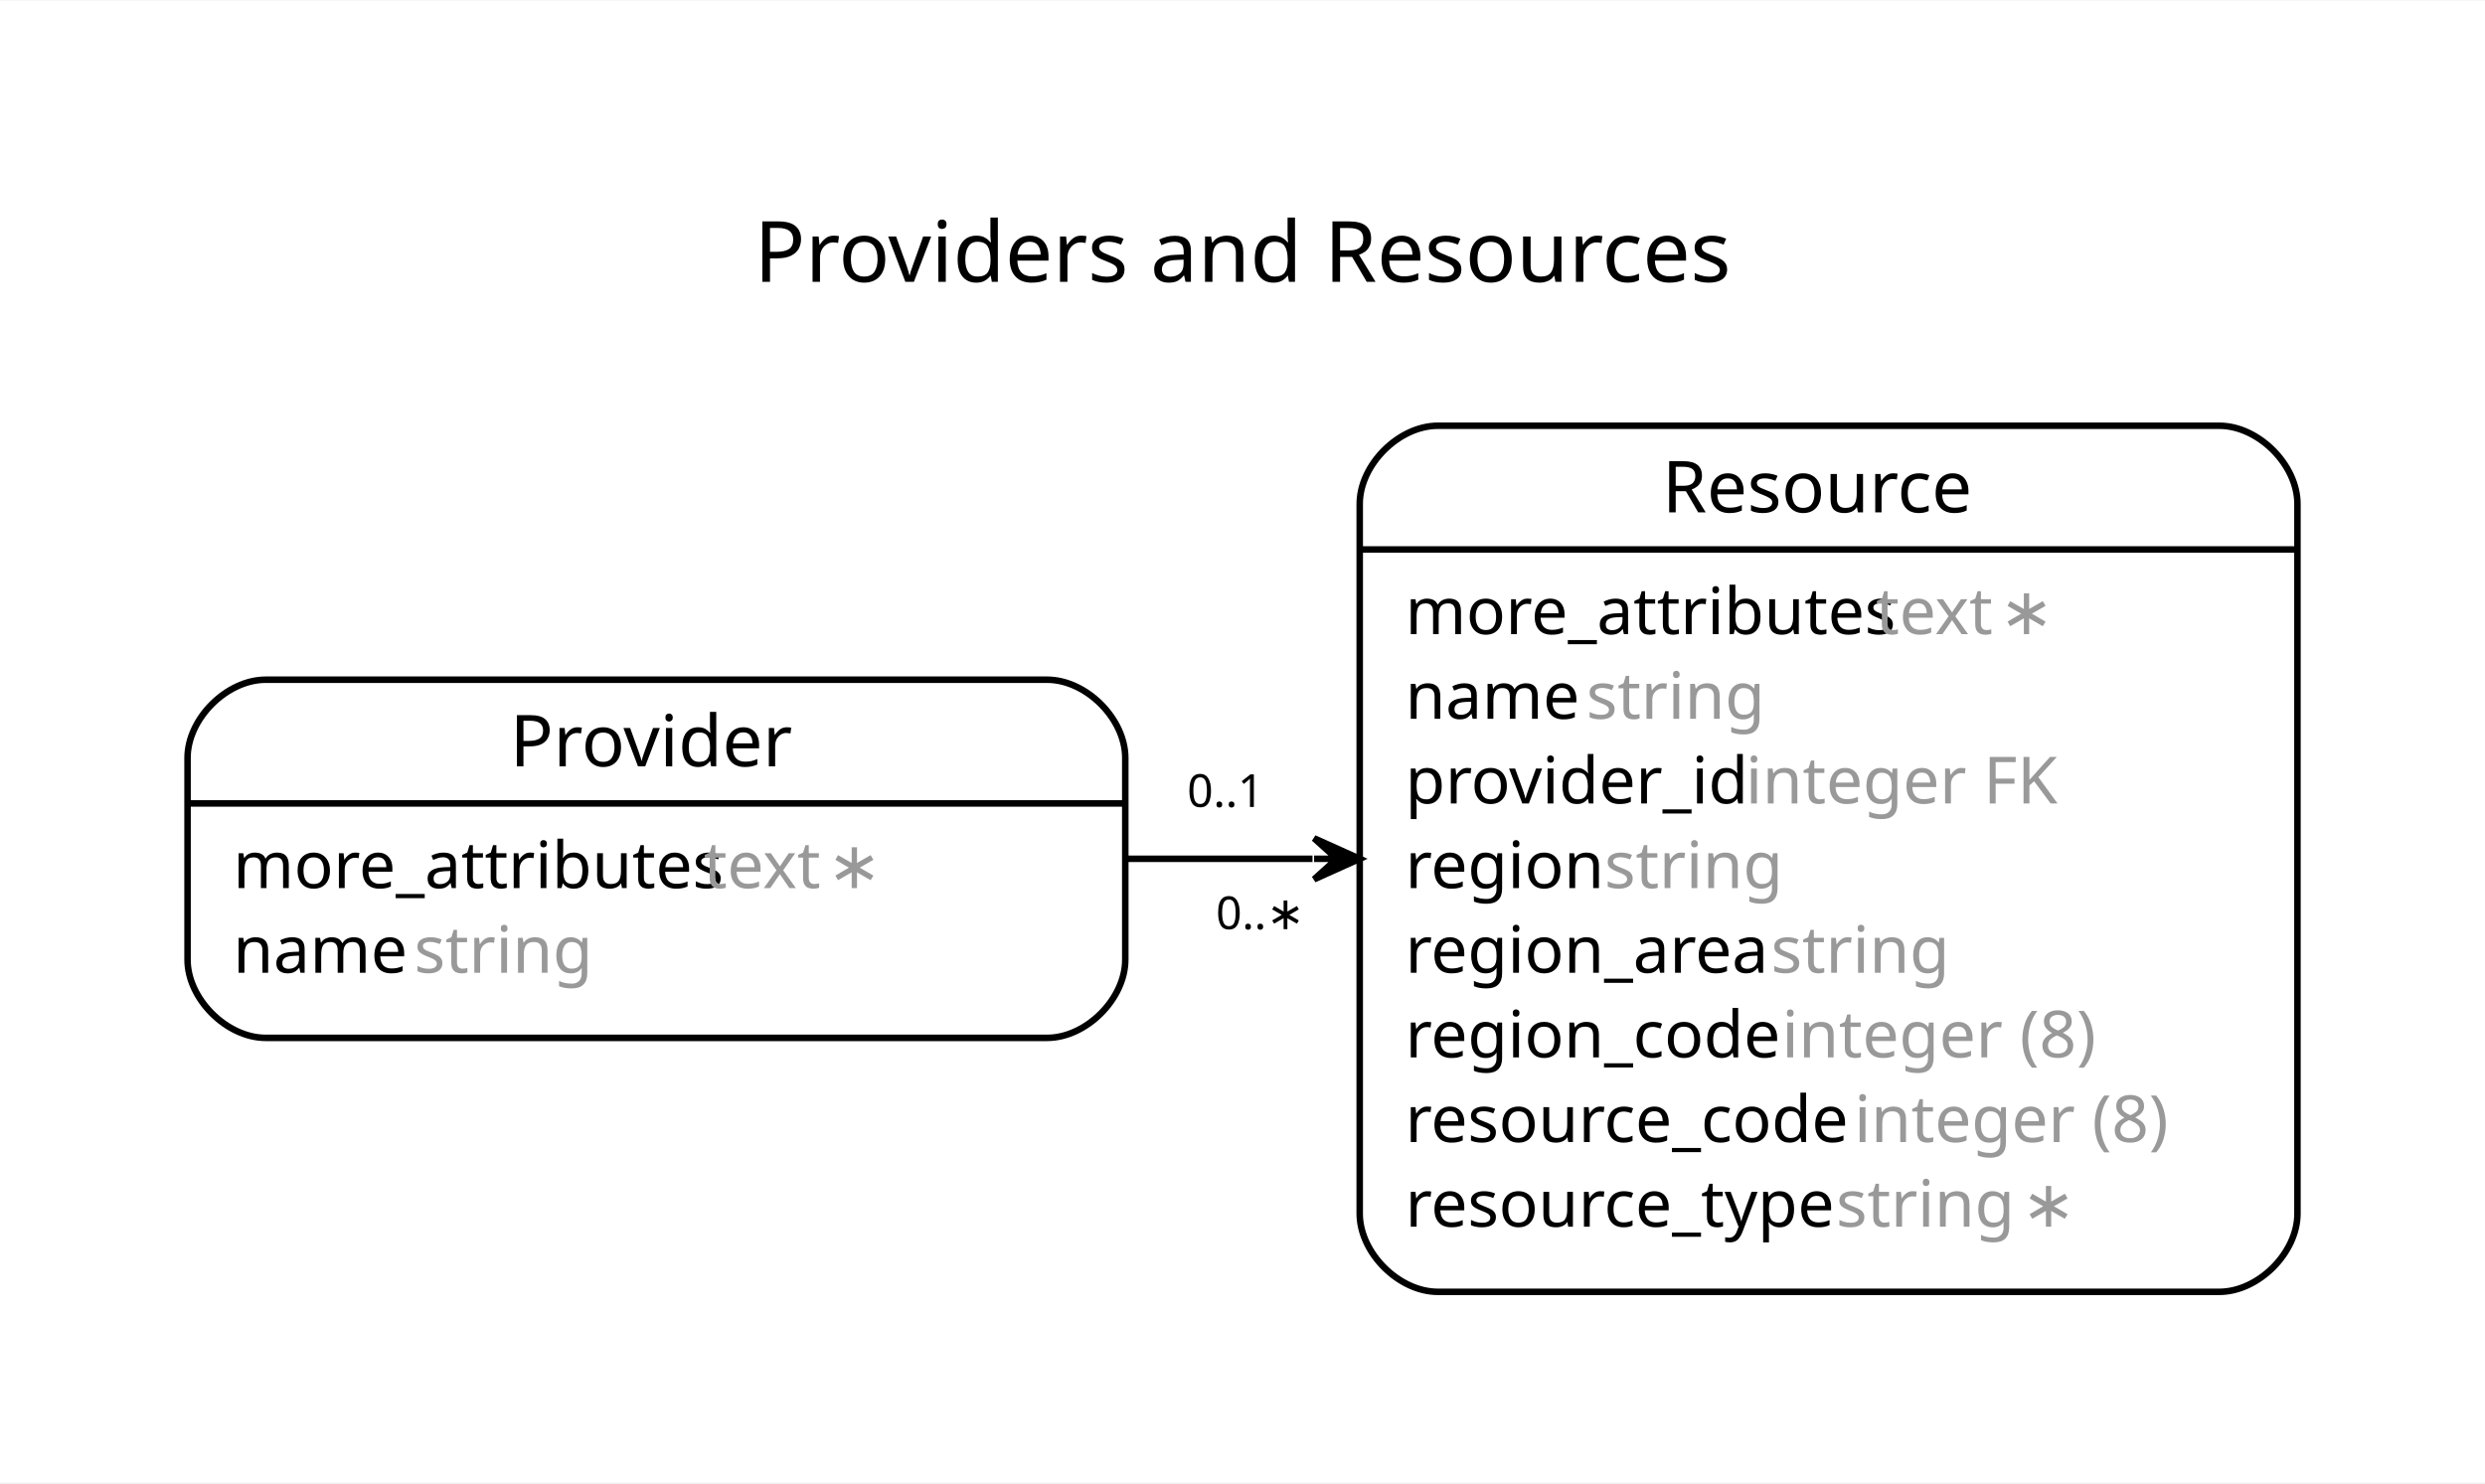
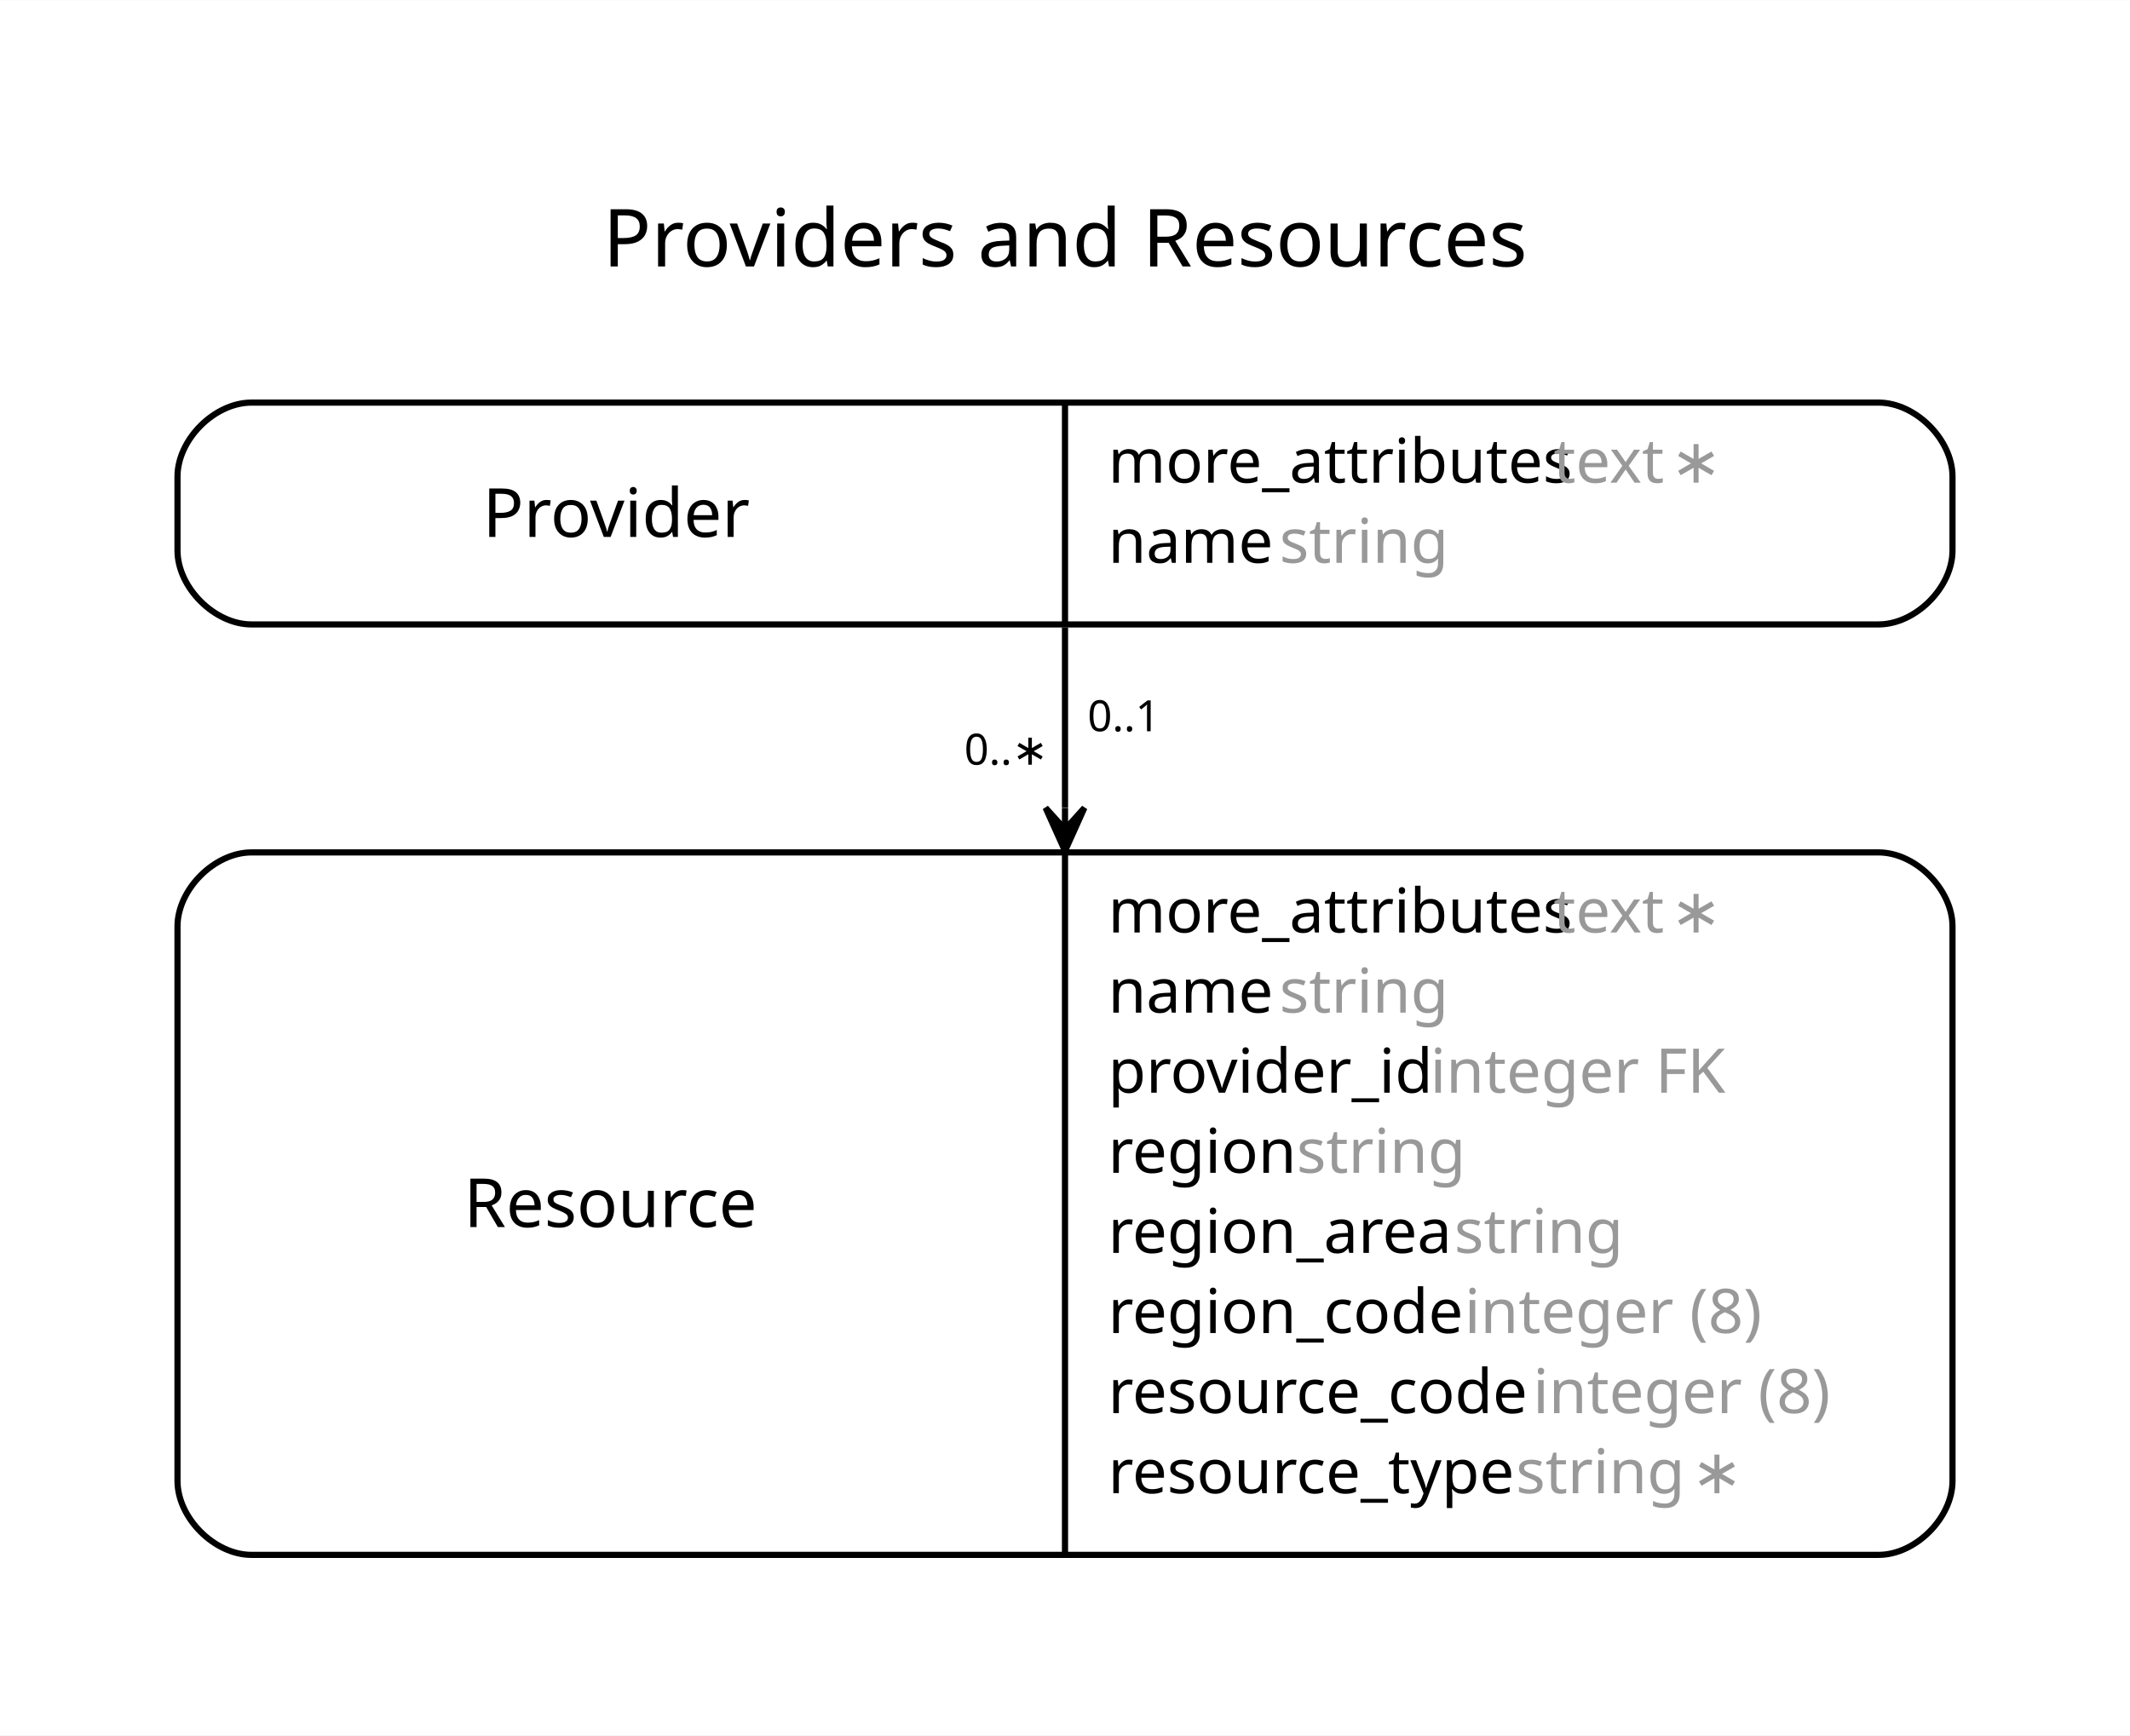
- <svg xmlns="http://www.w3.org/2000/svg" width="382pt" height="228pt" viewBox="0.00 0.00 381.60 227.60">
-   <g id="graph0" class="graph" transform="scale(1 1) rotate(0) translate(28.8 198.8)">
-     <polygon fill="white" stroke="none" points="-28.8,28.8 -28.8,-198.8 352.8,-198.8 352.8,28.8 -28.8,28.8" />
-     <text text-anchor="middle" x="162" y="-155.6" font-family="Arial BoldMT" font-size="13.00">Providers and Resources</text>
+ <svg xmlns="http://www.w3.org/2000/svg" width="346pt" height="282pt" viewBox="0.00 0.00 345.60 281.60">
+   <g id="graph0" class="graph" transform="scale(1 1) rotate(0) translate(28.8 252.8)">
+     <polygon fill="#ffffff" stroke="transparent" points="-28.8,28.8 -28.8,-252.8 316.8,-252.8 316.8,28.8 -28.8,28.8" />
+     <text text-anchor="middle" x="144" y="-209.6" font-family="Arial BoldMT" font-size="13.00" fill="#000000">Providers and Resources</text>
    <g id="node1" class="node">
-       <path fill="none" stroke="black" d="M12,-39.5C12,-39.5 132,-39.5 132,-39.5 138,-39.5 144,-45.5 144,-51.5 144,-51.5 144,-82.5 144,-82.5 144,-88.5 138,-94.5 132,-94.5 132,-94.5 12,-94.5 12,-94.5 6,-94.5 0,-88.5 0,-82.5 0,-82.5 0,-51.5 0,-51.5 0,-45.5 6,-39.5 12,-39.5" />
-       <text text-anchor="start" x="49.52" y="-81.2" font-family="Arial BoldMT" font-size="11.00">Provider</text>
-       <polyline fill="none" stroke="black" points="0,-75.5 144,-75.5 " />
-       <text text-anchor="start" x="7" y="-62.5" font-family="ArialMT" font-size="10.00">more_attributes </text>
-       <text text-anchor="start" x="79.256" y="-62.5" font-family="Arial ItalicMT" font-size="10.00" fill="#999999">text ∗</text>
-       <text text-anchor="start" x="7" y="-49.5" font-family="ArialMT" font-size="10.00">name </text>
-       <text text-anchor="start" x="34.793" y="-49.5" font-family="Arial ItalicMT" font-size="10.00" fill="#999999">string</text>
+       <path fill="none" stroke="#000000" d="M12,-151.5C12,-151.5 276,-151.5 276,-151.5 282,-151.5 288,-157.5 288,-163.5 288,-163.5 288,-175.5 288,-175.5 288,-181.5 282,-187.5 276,-187.5 276,-187.5 12,-187.5 12,-187.5 6,-187.5 0,-181.5 0,-175.5 0,-175.5 0,-163.5 0,-163.5 0,-157.5 6,-151.5 12,-151.5" />
+       <text text-anchor="start" x="49.52" y="-165.7" font-family="Arial BoldMT" font-size="11.00" fill="#000000">Provider</text>
+       <polyline fill="none" stroke="#000000" points="144,-151.5 144,-187.5 " />
+       <text text-anchor="start" x="151" y="-174.5" font-family="ArialMT" font-size="10.00" fill="#000000">more_attributes </text>
+       <text text-anchor="start" x="223.256" y="-174.5" font-family="Arial ItalicMT" font-size="10.00" fill="#999999">text ∗</text>
+       <text text-anchor="start" x="151" y="-161.5" font-family="ArialMT" font-size="10.00" fill="#000000">name </text>
+       <text text-anchor="start" x="178.793" y="-161.5" font-family="Arial ItalicMT" font-size="10.00" fill="#999999">string</text>
    </g>
    <g id="node2" class="node">
-       <path fill="none" stroke="black" d="M192,-0.5C192,-0.5 312,-0.5 312,-0.5 318,-0.5 324,-6.5 324,-12.5 324,-12.5 324,-121.5 324,-121.5 324,-127.5 318,-133.5 312,-133.5 312,-133.5 192,-133.5 192,-133.5 186,-133.5 180,-127.5 180,-121.5 180,-121.5 180,-12.5 180,-12.5 180,-6.5 186,-0.5 192,-0.5" />
-       <text text-anchor="start" x="226.461" y="-120.2" font-family="Arial BoldMT" font-size="11.00">Resource</text>
-       <polyline fill="none" stroke="black" points="180,-114.5 324,-114.5 " />
-       <text text-anchor="start" x="187" y="-101.5" font-family="ArialMT" font-size="10.00">more_attributes </text>
-       <text text-anchor="start" x="259.256" y="-101.5" font-family="Arial ItalicMT" font-size="10.00" fill="#999999">text ∗</text>
-       <text text-anchor="start" x="187" y="-88.5" font-family="ArialMT" font-size="10.00">name </text>
-       <text text-anchor="start" x="214.793" y="-88.5" font-family="Arial ItalicMT" font-size="10.00" fill="#999999">string</text>
-       <text text-anchor="start" x="187" y="-75.5" font-family="ArialMT" font-size="10.00">provider_id </text>
-       <text text-anchor="start" x="239.251" y="-75.5" font-family="Arial ItalicMT" font-size="10.00" fill="#999999">integer FK</text>
-       <text text-anchor="start" x="187" y="-62.5" font-family="ArialMT" font-size="10.00">region </text>
-       <text text-anchor="start" x="217.576" y="-62.5" font-family="Arial ItalicMT" font-size="10.00" fill="#999999">string</text>
-       <text text-anchor="start" x="187" y="-49.5" font-family="ArialMT" font-size="10.00">region_area </text>
-       <text text-anchor="start" x="243.152" y="-49.5" font-family="Arial ItalicMT" font-size="10.00" fill="#999999">string</text>
-       <text text-anchor="start" x="187" y="-36.5" font-family="ArialMT" font-size="10.00">region_code </text>
-       <text text-anchor="start" x="244.822" y="-36.5" font-family="Arial ItalicMT" font-size="10.00" fill="#999999">integer (8)</text>
-       <text text-anchor="start" x="187" y="-23.5" font-family="ArialMT" font-size="10.00">resource_code </text>
-       <text text-anchor="start" x="255.931" y="-23.5" font-family="Arial ItalicMT" font-size="10.00" fill="#999999">integer (8)</text>
-       <text text-anchor="start" x="187" y="-10.5" font-family="ArialMT" font-size="10.00">resource_type </text>
-       <text text-anchor="start" x="253.147" y="-10.5" font-family="Arial ItalicMT" font-size="10.00" fill="#999999">string ∗</text>
+       <path fill="none" stroke="#000000" d="M12,-.5C12,-.5 276,-.5 276,-.5 282,-.5 288,-6.5 288,-12.5 288,-12.5 288,-102.5 288,-102.5 288,-108.5 282,-114.5 276,-114.5 276,-114.5 12,-114.5 12,-114.5 6,-114.5 0,-108.5 0,-102.5 0,-102.5 0,-12.5 0,-12.5 0,-6.5 6,-.5 12,-.5" />
+       <text text-anchor="start" x="46.461" y="-53.7" font-family="Arial BoldMT" font-size="11.00" fill="#000000">Resource</text>
+       <polyline fill="none" stroke="#000000" points="144,-.5 144,-114.5 " />
+       <text text-anchor="start" x="151" y="-101.5" font-family="ArialMT" font-size="10.00" fill="#000000">more_attributes </text>
+       <text text-anchor="start" x="223.256" y="-101.5" font-family="Arial ItalicMT" font-size="10.00" fill="#999999">text ∗</text>
+       <text text-anchor="start" x="151" y="-88.5" font-family="ArialMT" font-size="10.00" fill="#000000">name </text>
+       <text text-anchor="start" x="178.793" y="-88.5" font-family="Arial ItalicMT" font-size="10.00" fill="#999999">string</text>
+       <text text-anchor="start" x="151" y="-75.5" font-family="ArialMT" font-size="10.00" fill="#000000">provider_id </text>
+       <text text-anchor="start" x="203.251" y="-75.5" font-family="Arial ItalicMT" font-size="10.00" fill="#999999">integer FK</text>
+       <text text-anchor="start" x="151" y="-62.5" font-family="ArialMT" font-size="10.00" fill="#000000">region </text>
+       <text text-anchor="start" x="181.576" y="-62.5" font-family="Arial ItalicMT" font-size="10.00" fill="#999999">string</text>
+       <text text-anchor="start" x="151" y="-49.5" font-family="ArialMT" font-size="10.00" fill="#000000">region_area </text>
+       <text text-anchor="start" x="207.152" y="-49.5" font-family="Arial ItalicMT" font-size="10.00" fill="#999999">string</text>
+       <text text-anchor="start" x="151" y="-36.5" font-family="ArialMT" font-size="10.00" fill="#000000">region_code </text>
+       <text text-anchor="start" x="208.822" y="-36.5" font-family="Arial ItalicMT" font-size="10.00" fill="#999999">integer (8)</text>
+       <text text-anchor="start" x="151" y="-23.5" font-family="ArialMT" font-size="10.00" fill="#000000">resource_code </text>
+       <text text-anchor="start" x="219.931" y="-23.5" font-family="Arial ItalicMT" font-size="10.00" fill="#999999">integer (8)</text>
+       <text text-anchor="start" x="151" y="-10.5" font-family="ArialMT" font-size="10.00" fill="#000000">resource_type </text>
+       <text text-anchor="start" x="217.148" y="-10.5" font-family="Arial ItalicMT" font-size="10.00" fill="#999999">string ∗</text>
    </g>
    <g id="edge1" class="edge">
-       <path fill="none" stroke="black" d="M144.118,-67C153.532,-67 163.225,-67 172.751,-67" />
-       <polygon fill="black" stroke="black" points="179.995,-67 172.995,-70.15 176.495,-67 172.995,-67 172.995,-67 172.995,-67 176.495,-67 172.995,-63.85 179.995,-67 179.995,-67" />
-       <text text-anchor="middle" x="164.73" y="-56.197" font-family="ArialMT" font-size="7.00">0..∗</text>
-       <text text-anchor="middle" x="159.383" y="-74.963" font-family="ArialMT" font-size="7.00">0..1</text>
+       <path fill="none" stroke="#000000" d="M144,-151.006C144,-142.749 144,-132.479 144,-121.797" />
+       <polygon fill="#000000" stroke="#000000" points="144,-114.736 147.15,-121.736 144,-118.236 144,-121.736 144,-121.736 144,-121.736 144,-118.236 140.85,-121.736 144,-114.736 144,-114.736" />
+       <text text-anchor="middle" x="134.462" y="-128.736" font-family="ArialMT" font-size="7.00" fill="#000000">0..∗</text>
+       <text text-anchor="middle" x="153.538" y="-134.165" font-family="ArialMT" font-size="7.00" fill="#000000">0..1</text>
    </g>
  </g>
</svg>
